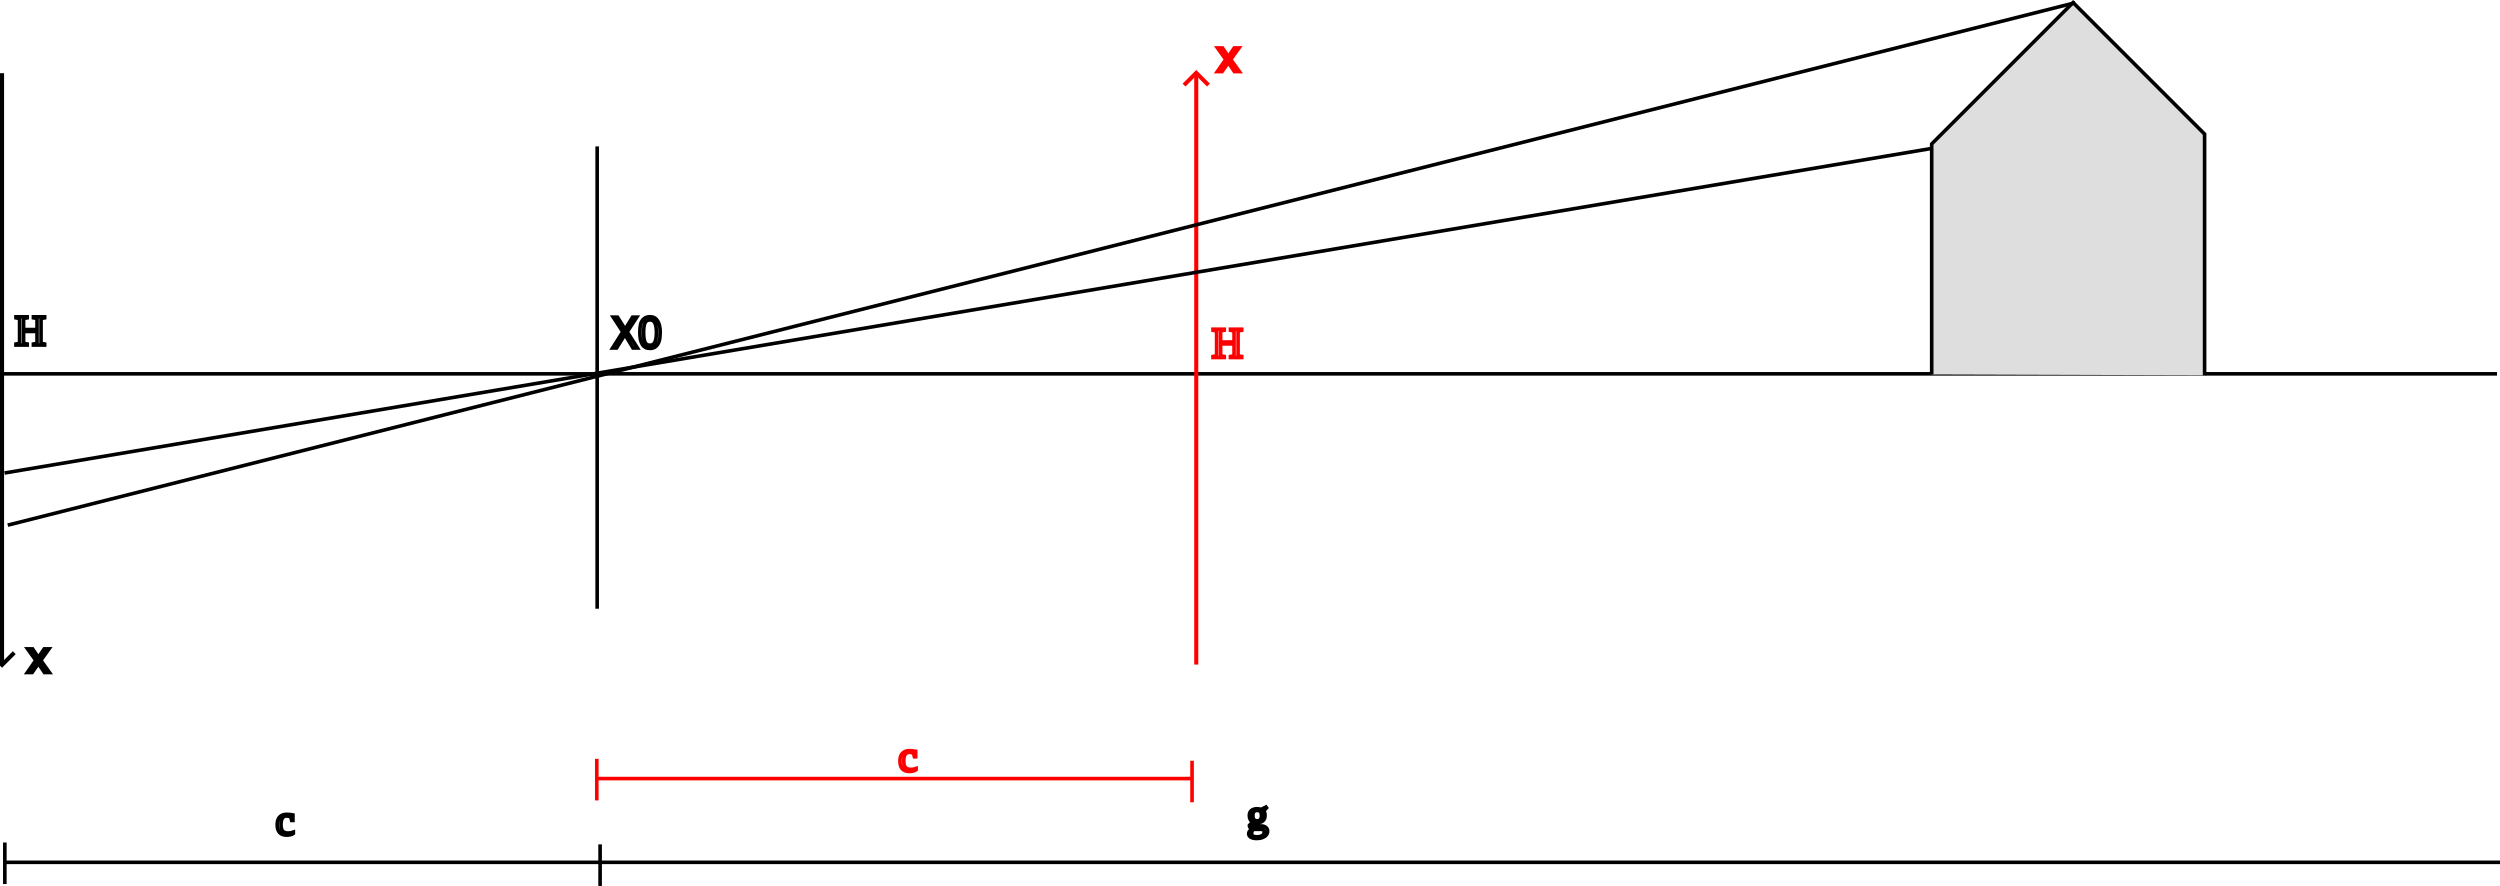
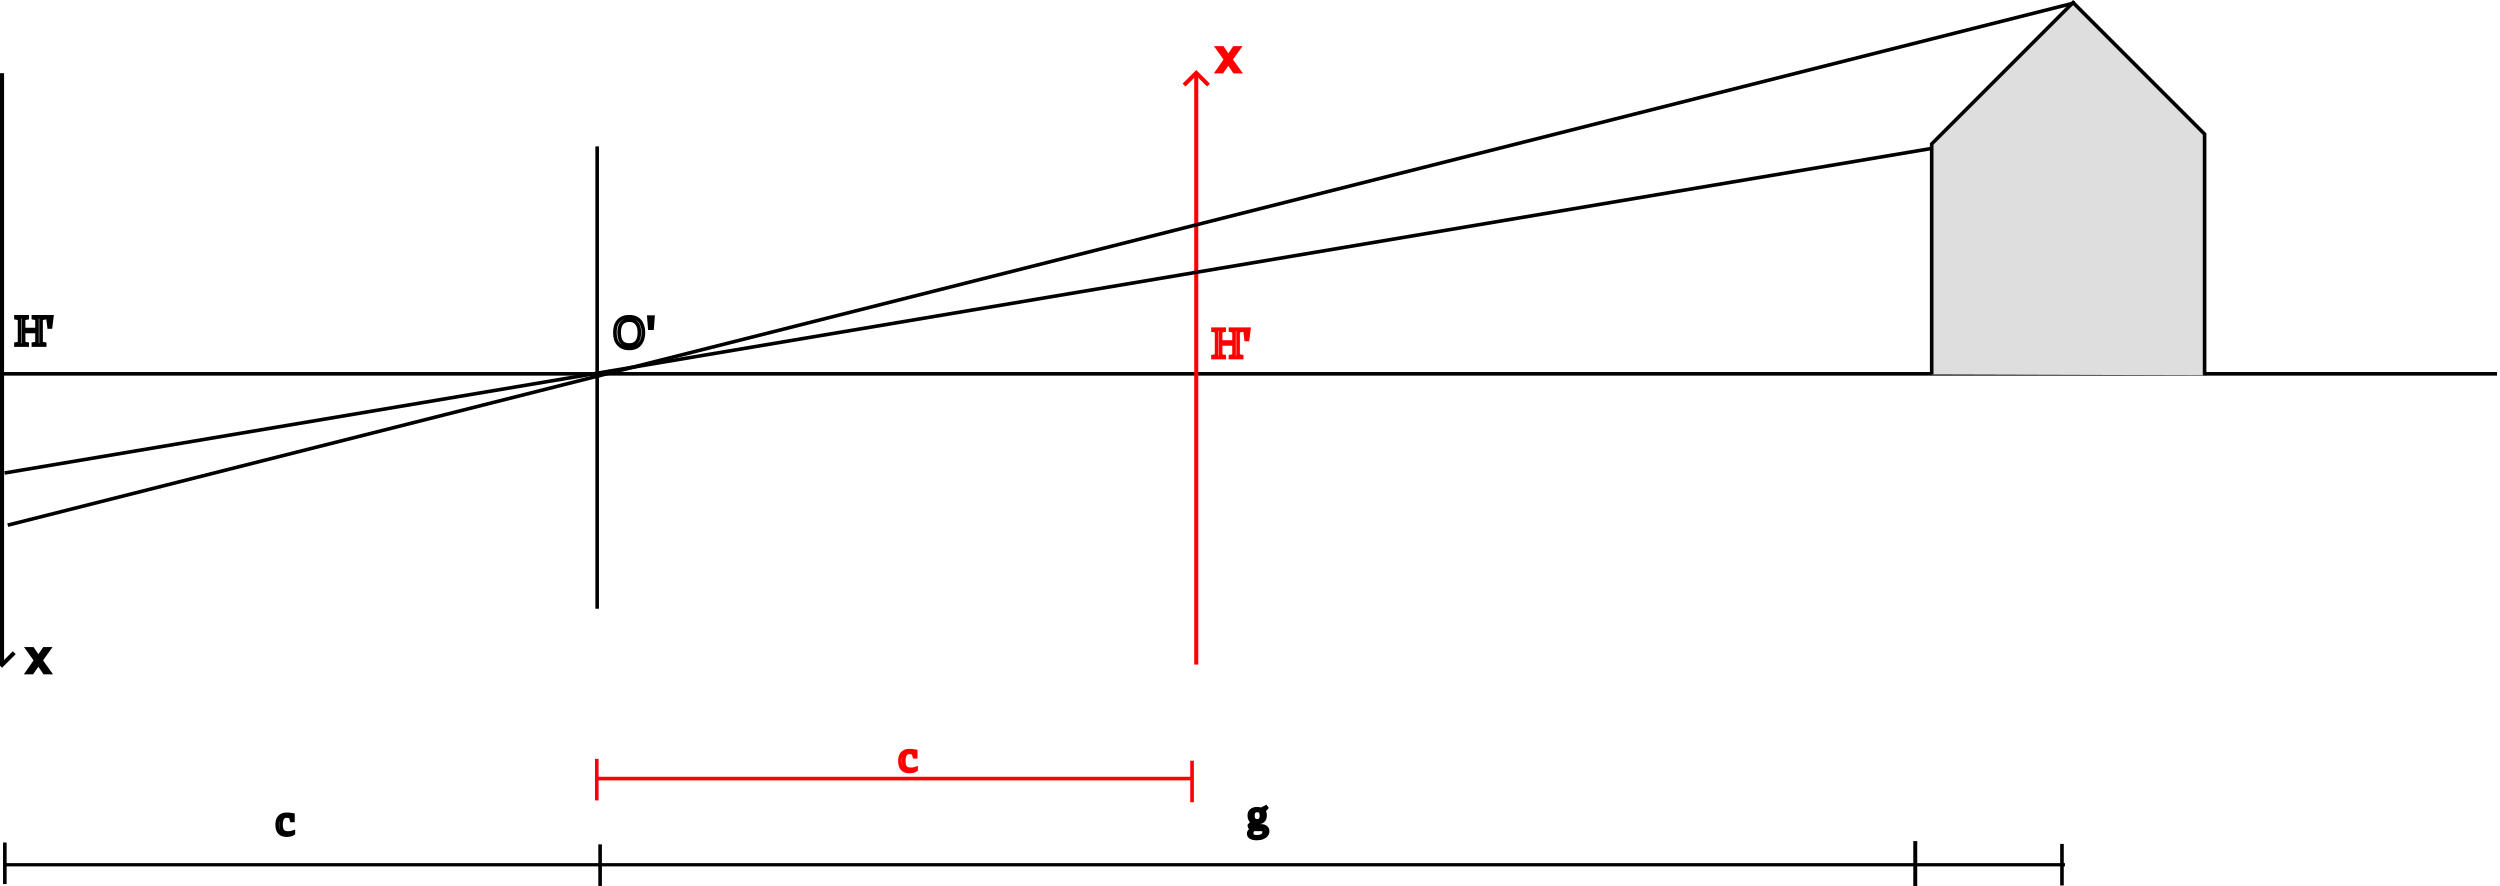
<svg xmlns="http://www.w3.org/2000/svg" width="183.584mm" height="65.057mm" viewBox="0 0 183.584 65.057" version="1.1" id="svg5">
  <defs id="defs2">
    <marker style="overflow:visible" id="Arrow1" refX="0" refY="0" orient="auto-start-reverse" markerWidth="4.061" markerHeight="6.707" viewBox="0 0 4.061 6.707" preserveAspectRatio="xMidYMid">
      <path style="fill:none;stroke:context-stroke;stroke-width:1;stroke-linecap:butt" d="M 3,-3 0,0 3,3" id="path5057" transform="rotate(180,0.125,0)" />
    </marker>
  </defs>
  <g id="layer1" transform="translate(-13.11809,-78.68711)">
    <path style="fill:#000000;fill-opacity:1;stroke:#000000;stroke-width:0.264;stroke-opacity:1" d="M 13.201,106.139 H 196.483" id="path113" />
-     <path style="fill:#000000;fill-opacity:1;stroke:#000000;stroke-width:0.264;stroke-opacity:1" d="M 13.42,142.011 H 196.703" id="path113-6" />
+     <path style="fill:#000000;fill-opacity:1;stroke:#000000;stroke-width:0.24;stroke-opacity:1" d="M 13.42,142.189 H 164.753" id="path113-6" />
    <path style="fill:#000000;fill-opacity:1;stroke:#000000;stroke-width:0.265;stroke-opacity:1" d="M 56.97,89.437 V 123.388" id="path949" />
    <path style="fill:none;fill-opacity:1;stroke:#000000;stroke-width:0.299;stroke-opacity:1;marker-end:url(#Arrow1)" d="M 13.268,84.062 V 127.438" id="path949-3" />
    <path style="fill:none;fill-opacity:1;stroke:#ff0000;stroke-width:0.299;stroke-opacity:1;stroke-dasharray:none;marker-start:url(#Arrow1)" d="M 100.963,84.113 V 127.488" id="path949-3-5" />
    <path style="fill:#dedede;fill-opacity:1;stroke:#000000;stroke-width:0.265;stroke-opacity:1" d="M 154.969,106.183 V 89.257 l 10.382,-10.382 9.658,9.658 v 17.713" id="path951" />
    <path style="fill:none;fill-opacity:1;stroke:#000000;stroke-width:0.265;stroke-opacity:1" d="M 165.509,78.885 13.686,117.251" id="path2525" />
    <path style="fill:none;fill-opacity:1;stroke:#000000;stroke-width:0.265;stroke-opacity:1" d="M 154.985,89.584 13.451,113.421" id="path2527" />
    <path style="fill:none;fill-opacity:1;stroke:#000000;stroke-width:0.265;stroke-opacity:1" d="m 13.473,143.607 v -3.051" id="path2556" />
    <path style="fill:none;fill-opacity:1;stroke:#000000;stroke-width:0.265;stroke-opacity:1" d="M 57.186,143.745 V 140.693" id="path2556-7" />
+     <path style="fill:none;fill-opacity:1;stroke:#000000;stroke-width:0.291;stroke-opacity:1" d="m 153.763,144.131 v -3.68" id="path2556-7-3" />
+     <path style="fill:none;fill-opacity:1;stroke:#000000;stroke-width:0.265;stroke-opacity:1" d="M 164.536,143.711 V 140.66" id="path2556-7-6" />
    <path style="fill:none;fill-opacity:1;stroke:#ff0000;stroke-width:0.265;stroke-opacity:1" d="m 56.942,137.464 v -3.051" id="path2556-3" />
    <path style="fill:none;fill-opacity:1;stroke:#ff0000;stroke-width:0.265;stroke-opacity:1" d="m 100.655,137.601 v -3.051" id="path2556-7-5" />
    <text xml:space="preserve" style="font-size:3.175px;fill:none;fill-opacity:1;stroke:#000000;stroke-width:0.265;stroke-opacity:1" x="14.194" y="104.03" id="text2639">
-       <tspan id="tspan2637" style="stroke-width:0.265" x="14.194" y="104.03">H</tspan>
+       <tspan id="tspan2637" style="stroke-width:0.265" x="14.194" y="104.03">H'</tspan>
      <tspan style="stroke-width:0.265" x="14.194" y="107.999" id="tspan2641" />
    </text>
    <text xml:space="preserve" style="font-size:3.175px;fill:none;fill-opacity:1;stroke:#ff0000;stroke-width:0.265;stroke-opacity:1" x="102.098" y="104.941" id="text2639-9">
-       <tspan id="tspan2637-1" style="stroke-width:0.265;stroke:#ff0000;stroke-opacity:1" x="102.098" y="104.941">H</tspan>
-       <tspan style="stroke-width:0.265;stroke:#ff0000;stroke-opacity:1" x="102.098" y="108.91" id="tspan2641-2" />
+       <tspan id="tspan2637-1" style="stroke:#ff0000;stroke-width:0.265;stroke-opacity:1" x="102.098" y="104.941">H'</tspan>
+       <tspan style="stroke:#ff0000;stroke-width:0.265;stroke-opacity:1" x="102.098" y="108.91" id="tspan2641-2" />
    </text>
    <text xml:space="preserve" style="font-size:3.175px;fill:none;fill-opacity:1;stroke:#000000;stroke-width:0.265;stroke-opacity:1" x="33.349" y="139.984" id="text2645">
      <tspan id="tspan2643" style="stroke-width:0.265" x="33.349" y="139.984">c</tspan>
    </text>
    <text xml:space="preserve" style="font-size:3.175px;fill:none;fill-opacity:1;stroke:#ff0000;stroke-width:0.265;stroke-opacity:1" x="79.078" y="135.31" id="text2645-6">
      <tspan id="tspan2643-2" style="stroke:#ff0000;stroke-width:0.265;stroke-opacity:1" x="79.078" y="135.31">c</tspan>
    </text>
    <text xml:space="preserve" style="font-size:3.175px;fill:none;fill-opacity:1;stroke:#000000;stroke-width:0.265;stroke-opacity:1" x="104.67" y="139.575" id="text2699">
      <tspan id="tspan2697" style="stroke-width:0.265" x="104.67" y="139.575">g</tspan>
    </text>
    <text xml:space="preserve" style="font-style:normal;font-variant:normal;font-weight:normal;font-stretch:normal;font-size:3.175px;font-family:sans-serif;-inkscape-font-specification:'sans-serif, Normal';font-variant-ligatures:normal;font-variant-position:sub;font-variant-caps:normal;font-variant-numeric:normal;font-variant-east-asian:normal;fill:none;fill-opacity:1;stroke:#000000;stroke-width:0.265;stroke-opacity:1" x="58.084" y="104.241" id="text2703">
-       <tspan id="tspan8728" x="58.084" y="104.241">X0</tspan>
+       <tspan id="tspan8728" x="58.084" y="104.241">O'</tspan>
    </text>
    <path style="fill:none;fill-opacity:1;stroke:#ff0000;stroke-width:0.265;stroke-opacity:1" d="M 57.012,135.861 H 100.671" id="path7246" />
    <text xml:space="preserve" style="font-style:normal;font-variant:normal;font-weight:normal;font-stretch:normal;font-size:3.175px;font-family:sans-serif;-inkscape-font-specification:'sans-serif, Normal';font-variant-ligatures:normal;font-variant-position:sub;font-variant-caps:normal;font-variant-numeric:normal;font-variant-east-asian:normal;fill:none;fill-opacity:1;stroke:#ff0000;stroke-width:0.299;stroke-dasharray:none;stroke-opacity:1" x="102.476" y="83.93" id="text9086">
      <tspan id="tspan9084" style="stroke-width:0.299" x="102.476" y="83.93">x</tspan>
      <tspan style="stroke-width:0.299" x="102.476" y="87.898" id="tspan9088" />
    </text>
    <text xml:space="preserve" style="font-style:normal;font-variant:normal;font-weight:normal;font-stretch:normal;font-size:3.175px;font-family:sans-serif;-inkscape-font-specification:'sans-serif, Normal';font-variant-ligatures:normal;font-variant-position:sub;font-variant-caps:normal;font-variant-numeric:normal;font-variant-east-asian:normal;fill:none;fill-opacity:1;stroke:#000000;stroke-width:0.299;stroke-dasharray:none;stroke-opacity:1" x="15.093" y="128.055" id="text9086-7">
      <tspan id="tspan9084-0" style="stroke-width:0.299;stroke:#000000;stroke-opacity:1" x="15.093" y="128.055">x</tspan>
      <tspan style="stroke-width:0.299;stroke:#000000;stroke-opacity:1" x="15.093" y="132.024" id="tspan9088-9" />
    </text>
  </g>
</svg>
